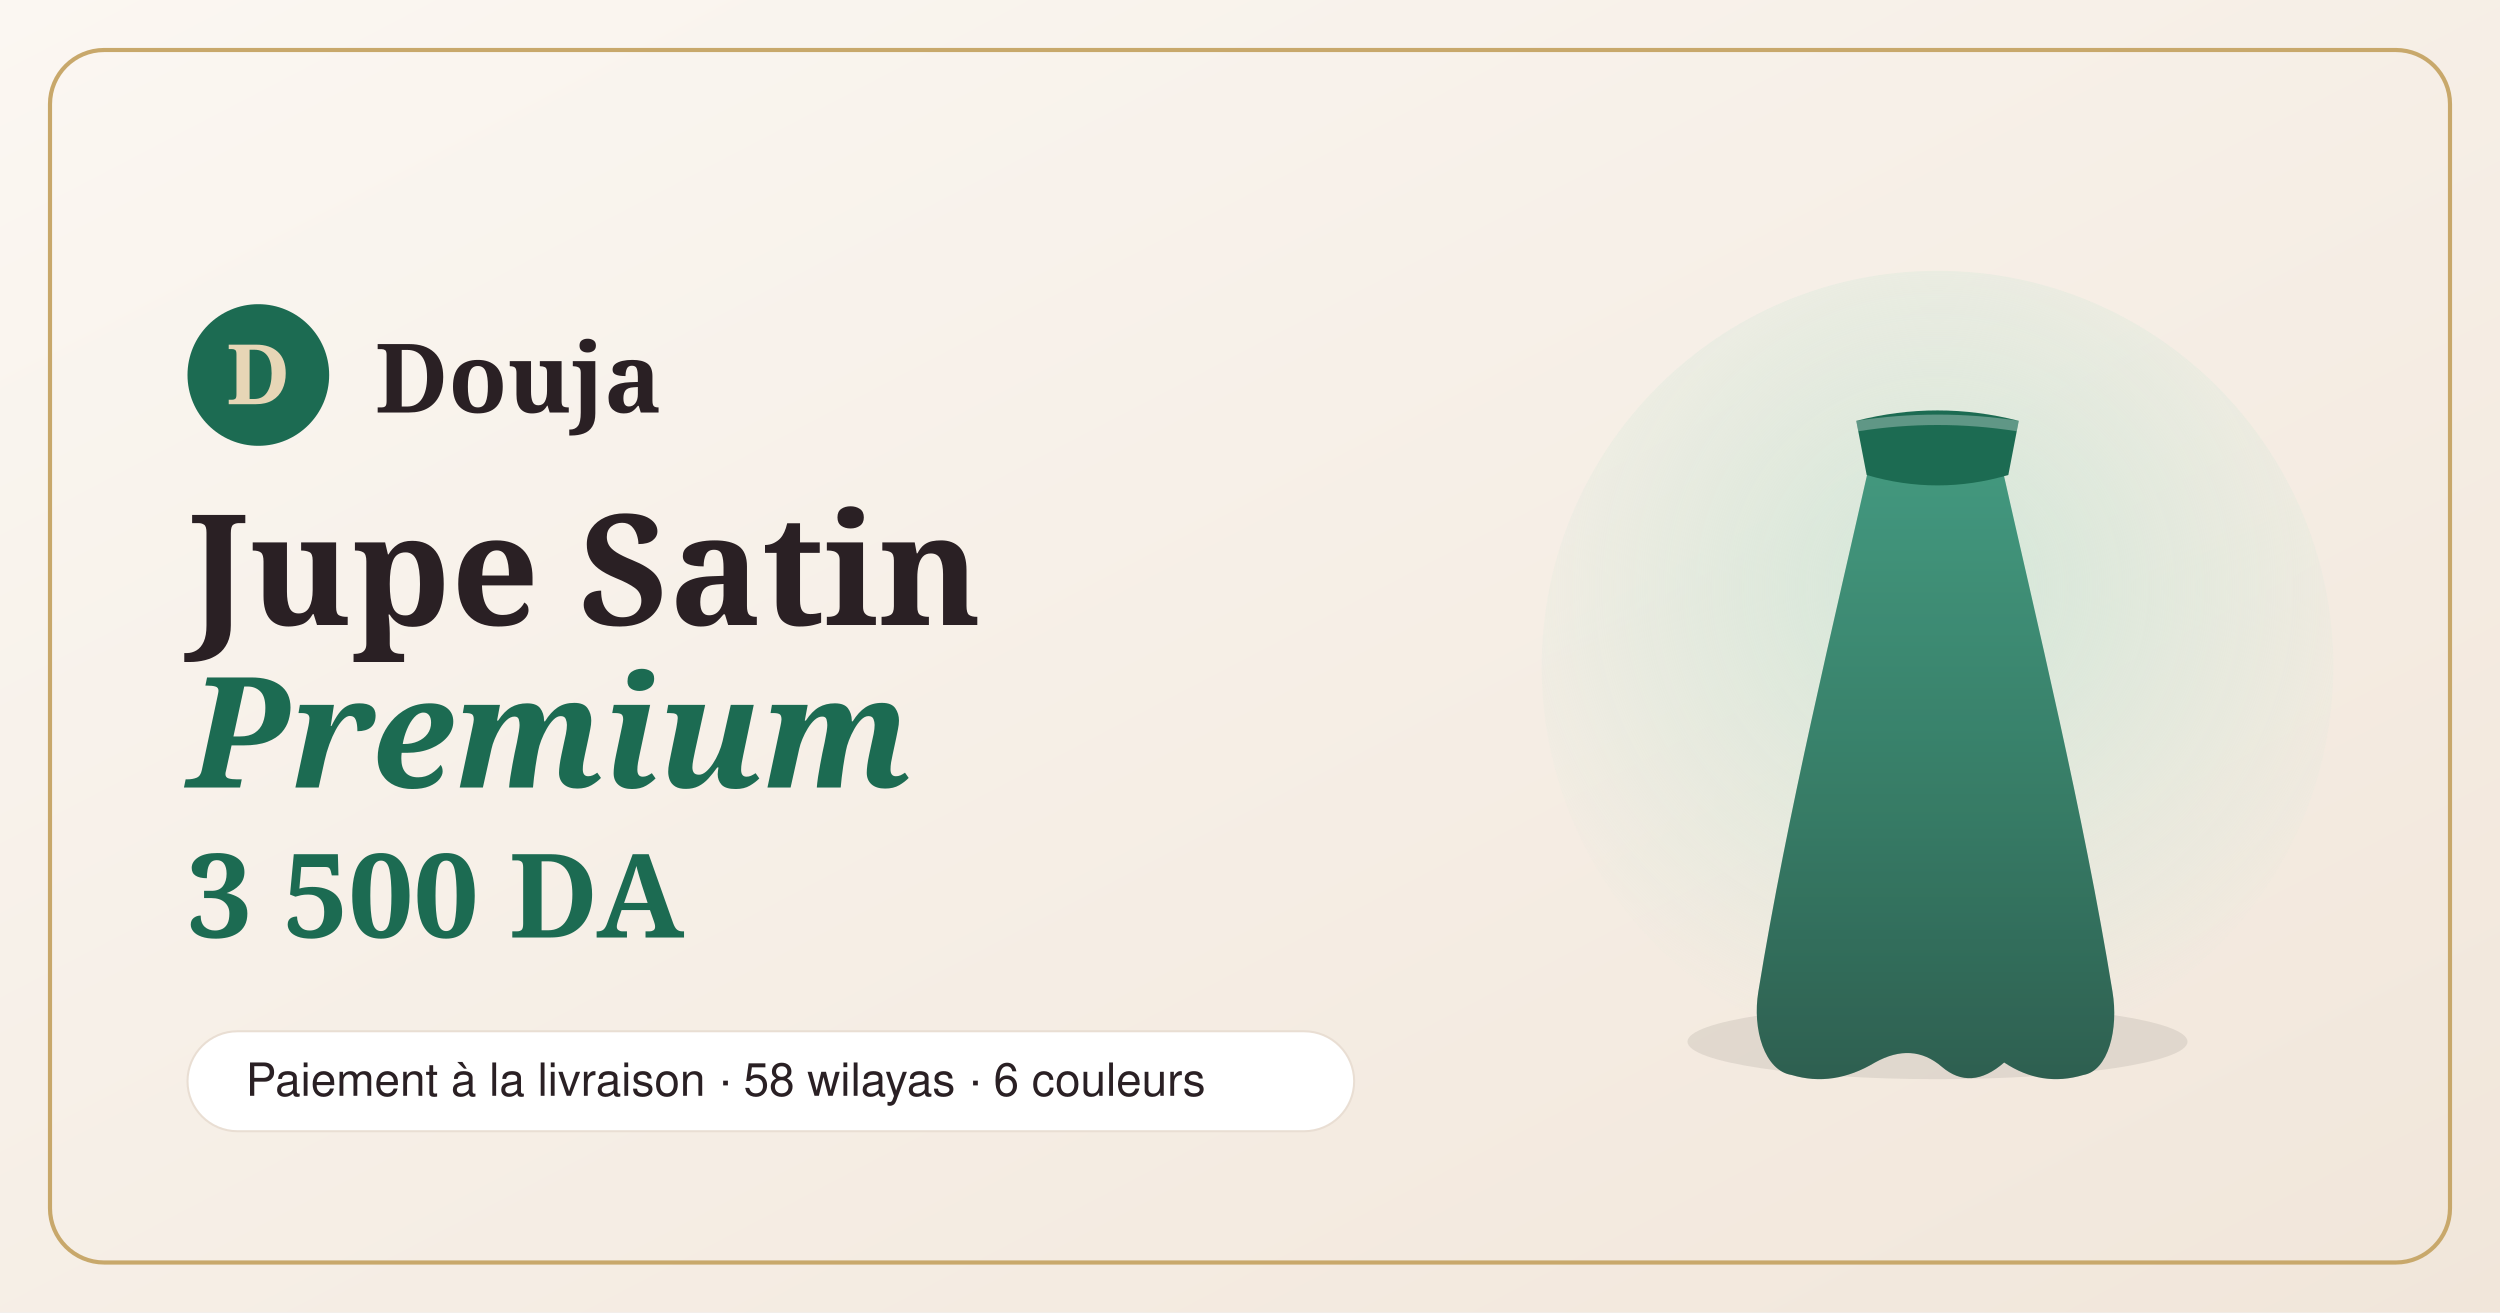
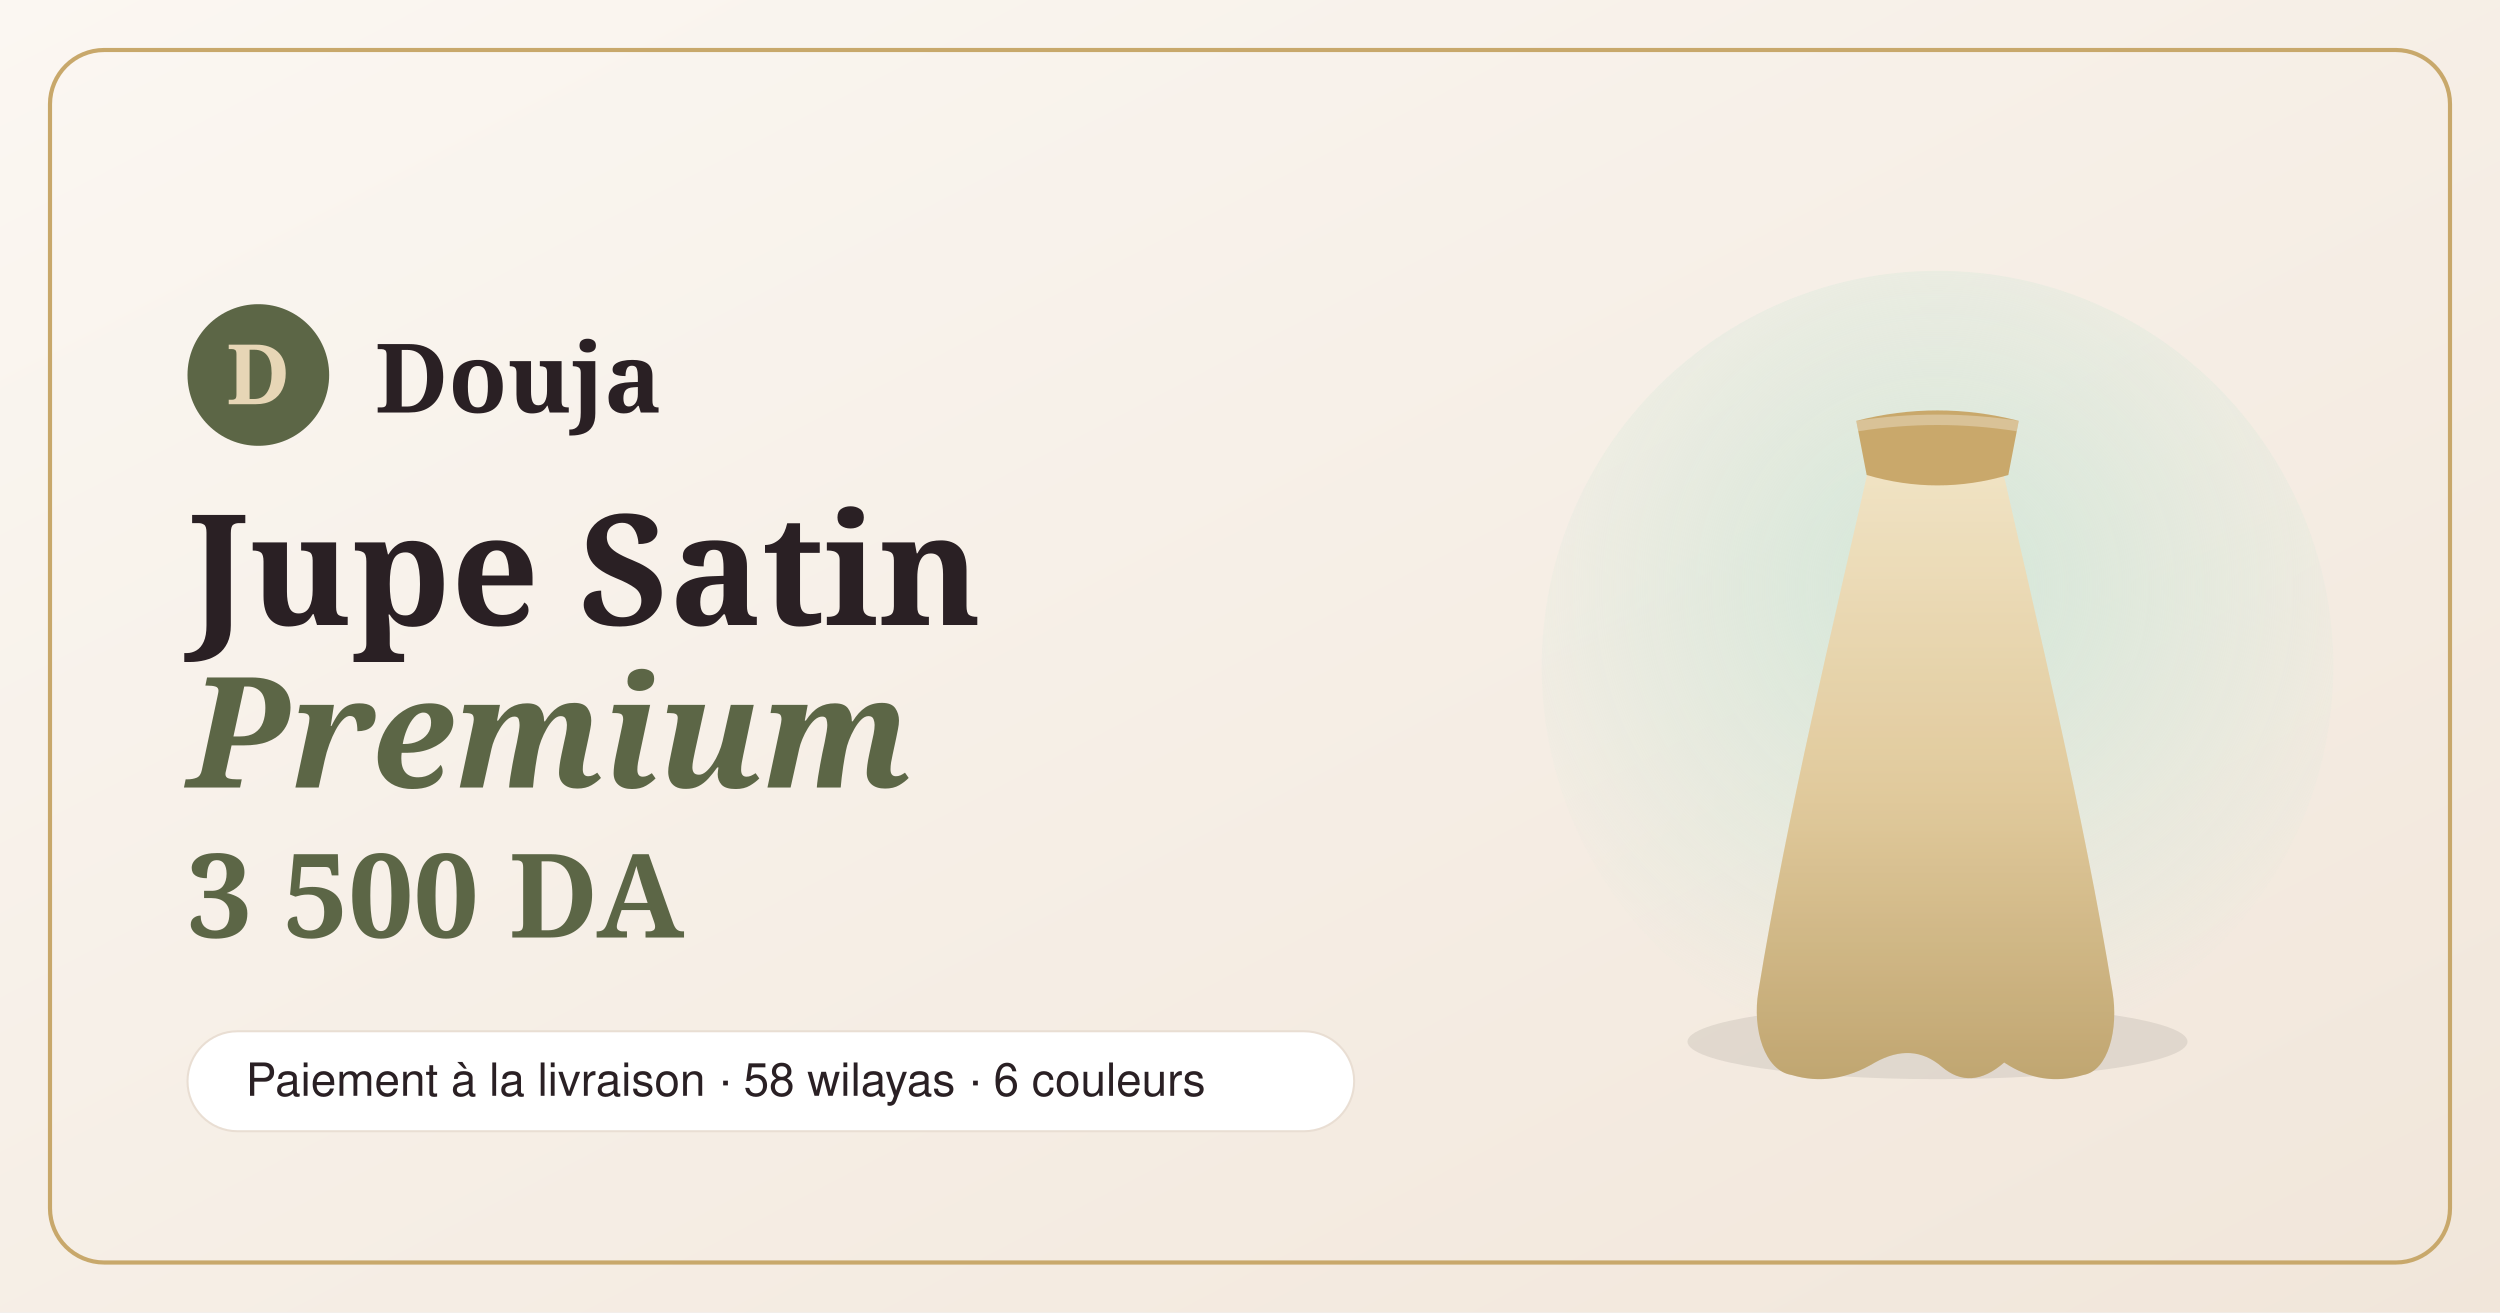
<svg xmlns="http://www.w3.org/2000/svg" width="1200" height="630" viewBox="0 0 1200 630">
  <defs>
    <linearGradient id="bg" x1="0" y1="0" x2="1" y2="1">
      <stop offset="0" stop-color="#fbf7f2" />
      <stop offset="1" stop-color="#f1e6da" />
    </linearGradient>
    <linearGradient id="skirt" x1="0" y1="0" x2="0" y2="1">
-       <stop offset="0" stop-color="#2a8b6e" />
-       <stop offset="0.55" stop-color="#1c6b52" />
-       <stop offset="1" stop-color="#124a39" />
+       <stop offset="0" stop-color="#efe0bd" />
+       <stop offset="0.55" stop-color="#dcc28e" />
+       <stop offset="1" stop-color="#b89a5e" />
    </linearGradient>
    <radialGradient id="glow" cx="0.5" cy="0.4" r="0.6">
      <stop offset="0" stop-color="#cfe6d7" stop-opacity="0.9" />
      <stop offset="1" stop-color="#cfe6d7" stop-opacity="0" />
    </radialGradient>
  </defs>
  <rect width="1200" height="630" fill="url(#bg)" />
  <rect x="24" y="24" width="1152" height="582" rx="26" fill="none" stroke="#c8a86b" stroke-width="2" />
  <g transform="translate(780,150)">
    <circle cx="150" cy="170" r="190" fill="url(#glow)" />
    <ellipse cx="150" cy="350" rx="120" ry="18" fill="#000" opacity="0.08" />
    <path d="M118 70 C100 150 78 240 64 326 C61 344 67 364 80 366 Q100 372 120 360 Q138 350 152 362 Q166 374 182 360 Q200 372 220 366 C232 364 237 344 234 326 C220 240 198 150 180 70 Z" fill="url(#skirt)" />
    <path d="M118 70 C100 150 78 240 64 326 C61 344 67 364 80 366 Q100 372 120 360 Q138 350 152 362 Q166 374 182 360 Q200 372 220 366 C232 364 237 344 234 326 C220 240 198 150 180 70 Z" fill="#ffffff" opacity="0.12" />
-     <path d="M111 52 Q150 42 189 52 L184 78 Q150 88 116 78 Z" fill="#1c6b52" />
+     <path d="M111 52 Q150 42 189 52 L184 78 Q150 88 116 78 Z" fill="#c9a86b" />
    <path d="M111 52 Q150 46 189 52 L188 57 Q150 51 112 57 Z" fill="#fff" opacity="0.3" />
  </g>
  <g transform="translate(90,150)">
-     <circle cx="34" cy="30" r="34" fill="#1c6b52" />
+     <circle cx="34" cy="30" r="34" fill="#5c6646" />
    <text x="34" y="44" font-family="Georgia, serif" font-size="40" font-weight="700" fill="#e7d6b6" text-anchor="middle">D</text>
    <text x="90" y="48" font-family="Georgia, serif" font-size="46" font-weight="700" fill="#2a2024">Douja</text>
    <text x="0" y="150" font-family="Georgia, serif" font-size="74" font-weight="700" fill="#2a2024">Jupe Satin</text>
-     <text x="0" y="228" font-family="Georgia, serif" font-size="74" font-weight="700" font-style="italic" fill="#1c6b52">Premium</text>
-     <text x="0" y="300" font-family="Georgia, serif" font-size="56" font-weight="700" fill="#1c6b52">3 500 DA</text>
+     <text x="0" y="228" font-family="Georgia, serif" font-size="74" font-weight="700" font-style="italic" fill="#5c6646">Premium</text>
+     <text x="0" y="300" font-family="Georgia, serif" font-size="56" font-weight="700" fill="#5c6646">3 500 DA</text>
    <g transform="translate(0,345)">
      <rect x="0" y="0" width="560" height="48" rx="24" fill="#fff" stroke="#e9ded3" />
      <text x="28" y="31" font-family="Helvetica, Arial, sans-serif" font-size="22" fill="#2a2024">Paiement à la livraison · 58 wilayas · 6 couleurs</text>
    </g>
  </g>
</svg>
